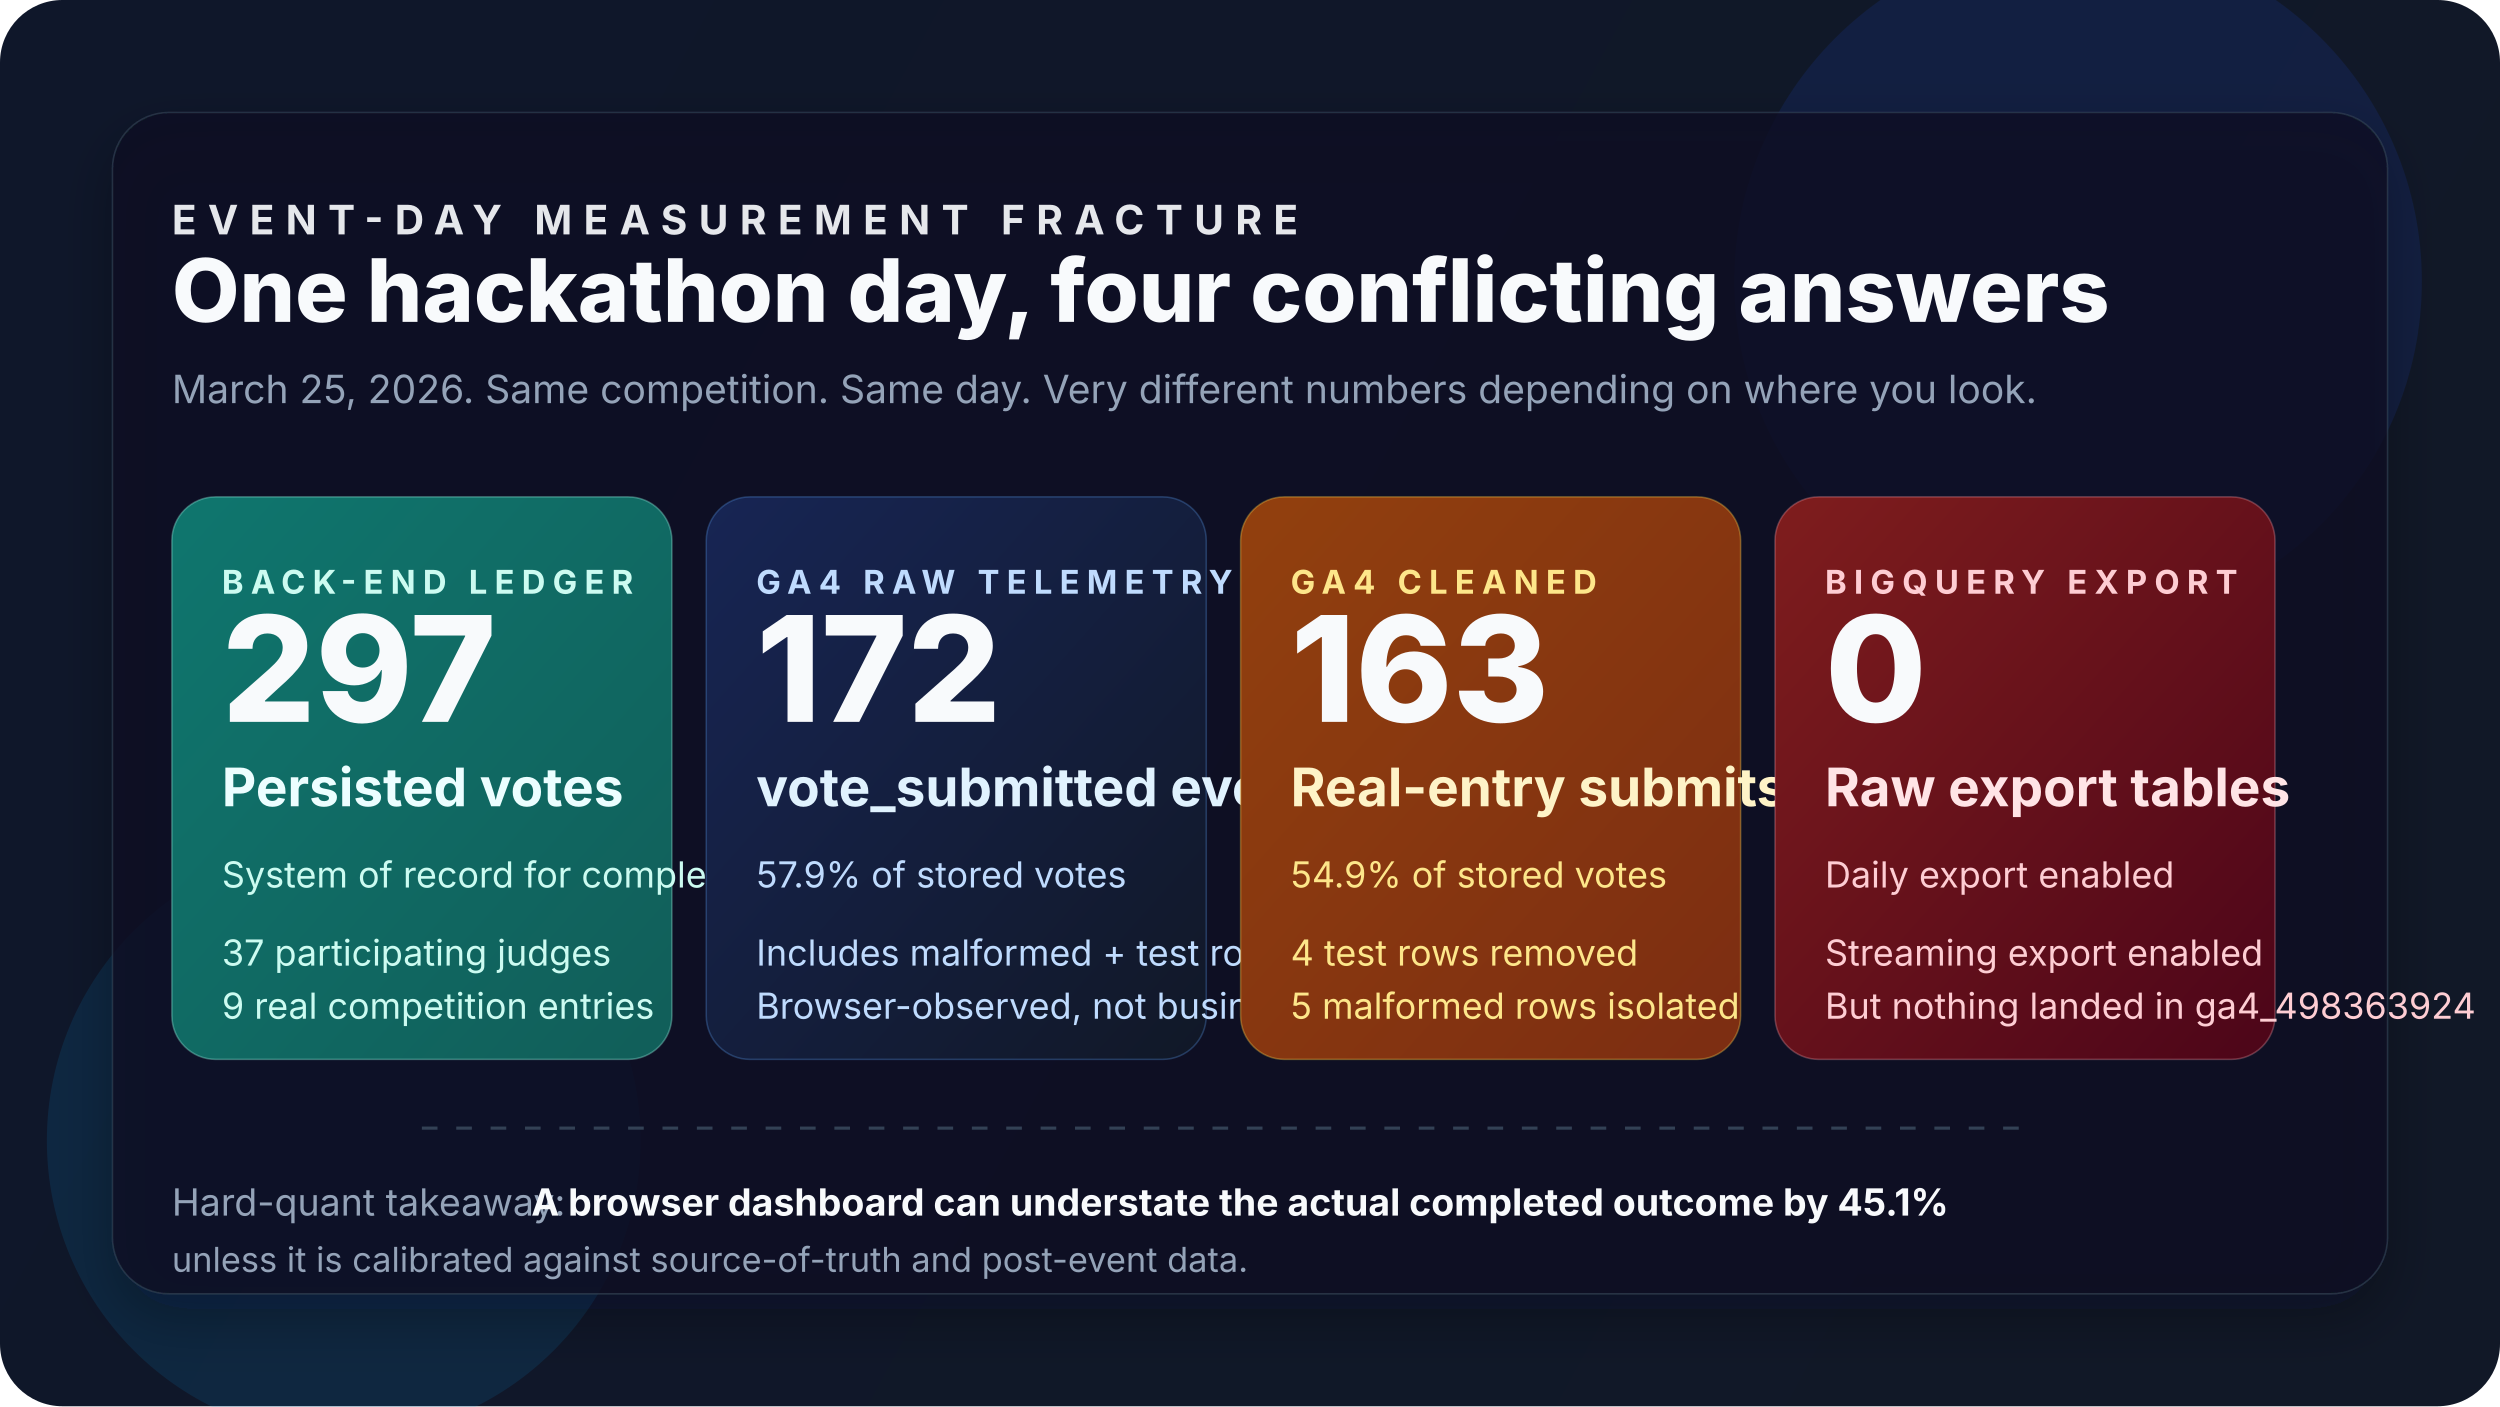
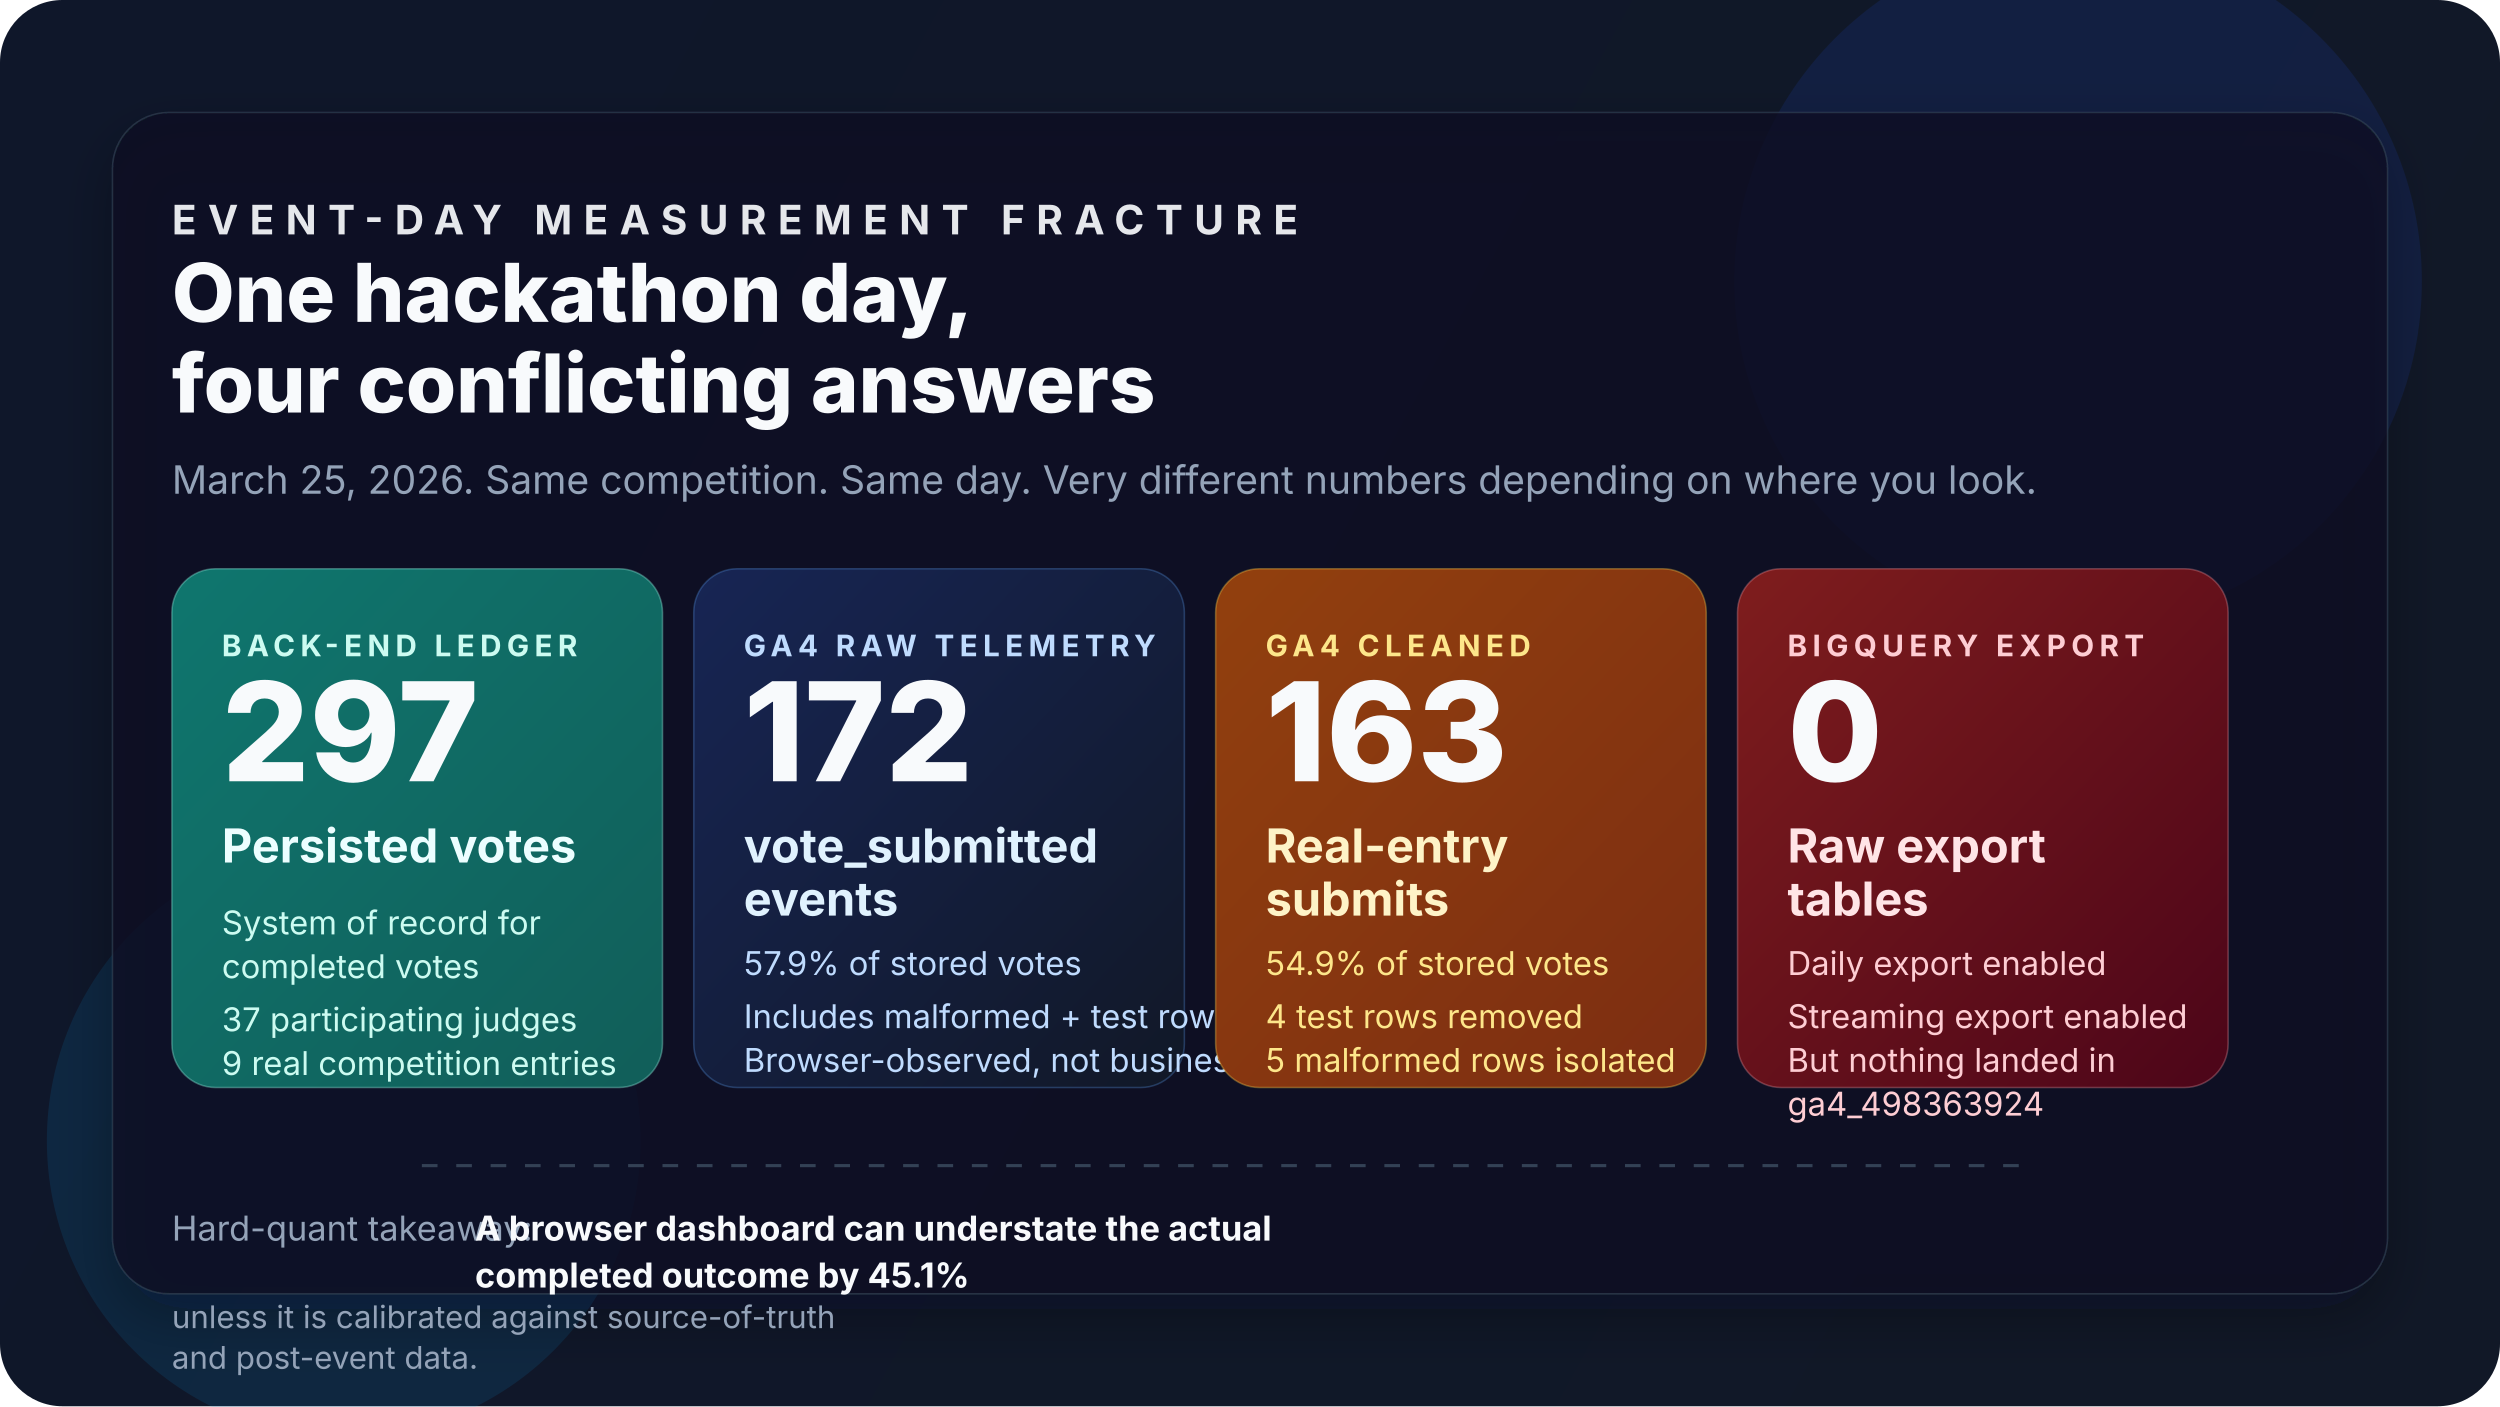
<svg xmlns="http://www.w3.org/2000/svg" width="1600" height="900" viewBox="0 0 1600 900" fill="none">
  <defs>
    <linearGradient id="bg" x1="120" y1="80" x2="1480" y2="820" gradientUnits="userSpaceOnUse">
      <stop stop-color="#0F172A" />
      <stop offset="1" stop-color="#111827" />
    </linearGradient>
    <linearGradient id="panel" x1="0" y1="0" x2="1" y2="1">
      <stop stop-color="#172554" />
      <stop offset="1" stop-color="#111827" />
    </linearGradient>
    <linearGradient id="good" x1="0" y1="0" x2="1" y2="1">
      <stop stop-color="#0F766E" />
      <stop offset="1" stop-color="#115E59" />
    </linearGradient>
    <linearGradient id="warn" x1="0" y1="0" x2="1" y2="1">
      <stop stop-color="#92400E" />
      <stop offset="1" stop-color="#7C2D12" />
    </linearGradient>
    <linearGradient id="bad" x1="0" y1="0" x2="1" y2="1">
      <stop stop-color="#7F1D1D" />
      <stop offset="1" stop-color="#4C0519" />
    </linearGradient>
    <filter id="shadow" x="0" y="0" width="1600" height="900" filterUnits="userSpaceOnUse" color-interpolation-filters="sRGB">
      <feDropShadow dx="0" dy="16" stdDeviation="18" flood-color="#020617" flood-opacity="0.35" />
    </filter>
  </defs>
  <rect width="1600" height="900" rx="40" fill="url(#bg)" />
  <circle cx="1330" cy="180" r="220" fill="#1D4ED8" fill-opacity="0.14" />
  <circle cx="220" cy="730" r="190" fill="#0EA5E9" fill-opacity="0.12" />
  <g filter="url(#shadow)">
    <rect x="72" y="72" width="1456" height="756" rx="36" fill="#0B1120" fill-opacity="0.78" stroke="#334155" stroke-opacity="0.65" />
  </g>
  <text x="110" y="150" fill="#E5E7EB" font-family="Inter, Arial, sans-serif" font-size="26" font-weight="700" letter-spacing="0.28em">EVENT-DAY MEASUREMENT FRACTURE</text>
-   <text x="110" y="206" fill="#F8FAFC" font-family="Inter, Arial, sans-serif" font-size="56" font-weight="800">One hackathon day, four conflicting answers</text>
-   <text x="110" y="258" fill="#94A3B8" font-family="Inter, Arial, sans-serif" font-size="25">March 25, 2026. Same competition. Same day. Very different numbers depending on where you look.</text>
-   <rect x="110" y="318" width="320" height="360" rx="28" fill="url(#good)" stroke="#99F6E4" stroke-opacity="0.35" />
-   <text x="142" y="380" fill="#CCFBF1" font-family="Inter, Arial, sans-serif" font-size="21" font-weight="700" letter-spacing="0.22em">BACK-END LEDGER</text>
-   <text x="142" y="462" fill="#F8FAFC" font-family="Inter, Arial, sans-serif" font-size="94" font-weight="800">297</text>
-   <text x="142" y="516" fill="#ECFEFF" font-family="Inter, Arial, sans-serif" font-size="34" font-weight="700">Persisted votes</text>
-   <text x="142" y="568" fill="#CCFBF1" font-family="Inter, Arial, sans-serif" font-size="23">System of record for completed votes</text>
-   <text x="142" y="618" fill="#CCFBF1" font-family="Inter, Arial, sans-serif" font-size="23">37 participating judges</text>
-   <text x="142" y="652" fill="#CCFBF1" font-family="Inter, Arial, sans-serif" font-size="23">9 real competition entries</text>
-   <rect x="452" y="318" width="320" height="360" rx="28" fill="url(#panel)" stroke="#60A5FA" stroke-opacity="0.28" />
-   <text x="484" y="380" fill="#BFDBFE" font-family="Inter, Arial, sans-serif" font-size="21" font-weight="700" letter-spacing="0.22em">GA4 RAW TELEMETRY</text>
-   <text x="484" y="462" fill="#F8FAFC" font-family="Inter, Arial, sans-serif" font-size="94" font-weight="800">172</text>
-   <text x="484" y="516" fill="#E0F2FE" font-family="Inter, Arial, sans-serif" font-size="34" font-weight="700">vote_submitted events</text>
-   <text x="484" y="568" fill="#BFDBFE" font-family="Inter, Arial, sans-serif" font-size="23">57.9% of stored votes</text>
-   <text x="484" y="618" fill="#BFDBFE" font-family="Inter, Arial, sans-serif" font-size="23">Includes malformed + test rows</text>
-   <text x="484" y="652" fill="#BFDBFE" font-family="Inter, Arial, sans-serif" font-size="23">Browser-observed, not business-final</text>
-   <rect x="794" y="318" width="320" height="360" rx="28" fill="url(#warn)" stroke="#FCD34D" stroke-opacity="0.34" />
-   <text x="826" y="380" fill="#FDE68A" font-family="Inter, Arial, sans-serif" font-size="21" font-weight="700" letter-spacing="0.22em">GA4 CLEANED</text>
-   <text x="826" y="462" fill="#F8FAFC" font-family="Inter, Arial, sans-serif" font-size="94" font-weight="800">163</text>
-   <text x="826" y="516" fill="#FEF3C7" font-family="Inter, Arial, sans-serif" font-size="34" font-weight="700">Real-entry submits</text>
-   <text x="826" y="568" fill="#FDE68A" font-family="Inter, Arial, sans-serif" font-size="23">54.9% of stored votes</text>
-   <text x="826" y="618" fill="#FDE68A" font-family="Inter, Arial, sans-serif" font-size="23">4 test rows removed</text>
-   <text x="826" y="652" fill="#FDE68A" font-family="Inter, Arial, sans-serif" font-size="23">5 malformed rows isolated</text>
-   <rect x="1136" y="318" width="320" height="360" rx="28" fill="url(#bad)" stroke="#FDA4AF" stroke-opacity="0.3" />
-   <text x="1168" y="380" fill="#FECDD3" font-family="Inter, Arial, sans-serif" font-size="21" font-weight="700" letter-spacing="0.22em">BIGQUERY EXPORT</text>
-   <text x="1168" y="462" fill="#F8FAFC" font-family="Inter, Arial, sans-serif" font-size="94" font-weight="800">0</text>
-   <text x="1168" y="516" fill="#FFE4E6" font-family="Inter, Arial, sans-serif" font-size="34" font-weight="700">Raw export tables</text>
-   <text x="1168" y="568" fill="#FECDD3" font-family="Inter, Arial, sans-serif" font-size="23">Daily export enabled</text>
-   <text x="1168" y="618" fill="#FECDD3" font-family="Inter, Arial, sans-serif" font-size="23">Streaming export enabled</text>
-   <text x="1168" y="652" fill="#FECDD3" font-family="Inter, Arial, sans-serif" font-size="23">But nothing landed in ga4_498363924</text>
-   <line x1="270" y1="722" x2="1296" y2="722" stroke="#334155" stroke-width="2" stroke-dasharray="10 12" />
-   <text x="110" y="778" fill="#94A3B8" font-family="Inter, Arial, sans-serif" font-size="24">Hard-quant takeaway:</text>
-   <text x="340" y="778" fill="#F8FAFC" font-family="Inter, Arial, sans-serif" font-size="24" font-weight="700">A browser dashboard can understate the actual completed outcome by 45.1%</text>
-   <text x="110" y="814" fill="#94A3B8" font-family="Inter, Arial, sans-serif" font-size="22">unless it is calibrated against source-of-truth and post-event data.</text>
+   <text fill="#F8FAFC" font-family="Inter, Arial, sans-serif" font-size="52" font-weight="800">
+     <tspan x="110" y="206">One hackathon day,</tspan>
+     <tspan x="110" y="264">four conflicting answers</tspan>
+   </text>
+   <text x="110" y="316" fill="#94A3B8" font-family="Inter, Arial, sans-serif" font-size="25">March 25, 2026. Same competition. Same day. Very different numbers depending on where you look.</text>
+   <rect x="110" y="364" width="314" height="332" rx="28" fill="url(#good)" stroke="#99F6E4" stroke-opacity="0.35" />
+   <text x="142" y="420" fill="#CCFBF1" font-family="Inter, Arial, sans-serif" font-size="19" font-weight="700" letter-spacing="0.18em">BACK-END LEDGER</text>
+   <text x="142" y="500" fill="#F8FAFC" font-family="Inter, Arial, sans-serif" font-size="88" font-weight="800">297</text>
+   <text x="142" y="552" fill="#ECFEFF" font-family="Inter, Arial, sans-serif" font-size="30" font-weight="700">Persisted votes</text>
+   <text fill="#CCFBF1" font-family="Inter, Arial, sans-serif" font-size="21">
+     <tspan x="142" y="598">System of record for</tspan>
+     <tspan x="142" y="626">completed votes</tspan>
+   </text>
+   <text x="142" y="660" fill="#CCFBF1" font-family="Inter, Arial, sans-serif" font-size="21">37 participating judges</text>
+   <text x="142" y="688" fill="#CCFBF1" font-family="Inter, Arial, sans-serif" font-size="21">9 real competition entries</text>
+   <rect x="444" y="364" width="314" height="332" rx="28" fill="url(#panel)" stroke="#60A5FA" stroke-opacity="0.28" />
+   <text x="476" y="420" fill="#BFDBFE" font-family="Inter, Arial, sans-serif" font-size="19" font-weight="700" letter-spacing="0.18em">GA4 RAW TELEMETRY</text>
+   <text x="476" y="500" fill="#F8FAFC" font-family="Inter, Arial, sans-serif" font-size="88" font-weight="800">172</text>
+   <text fill="#E0F2FE" font-family="Inter, Arial, sans-serif" font-size="30" font-weight="700">
+     <tspan x="476" y="552">vote_submitted</tspan>
+     <tspan x="476" y="586">events</tspan>
+   </text>
+   <text x="476" y="624" fill="#BFDBFE" font-family="Inter, Arial, sans-serif" font-size="21">57.9% of stored votes</text>
+   <text x="476" y="658" fill="#BFDBFE" font-family="Inter, Arial, sans-serif" font-size="21">Includes malformed + test rows</text>
+   <text x="476" y="686" fill="#BFDBFE" font-family="Inter, Arial, sans-serif" font-size="21">Browser-observed, not business-final</text>
+   <rect x="778" y="364" width="314" height="332" rx="28" fill="url(#warn)" stroke="#FCD34D" stroke-opacity="0.34" />
+   <text x="810" y="420" fill="#FDE68A" font-family="Inter, Arial, sans-serif" font-size="19" font-weight="700" letter-spacing="0.18em">GA4 CLEANED</text>
+   <text x="810" y="500" fill="#F8FAFC" font-family="Inter, Arial, sans-serif" font-size="88" font-weight="800">163</text>
+   <text fill="#FEF3C7" font-family="Inter, Arial, sans-serif" font-size="30" font-weight="700">
+     <tspan x="810" y="552">Real-entry</tspan>
+     <tspan x="810" y="586">submits</tspan>
+   </text>
+   <text x="810" y="624" fill="#FDE68A" font-family="Inter, Arial, sans-serif" font-size="21">54.9% of stored votes</text>
+   <text x="810" y="658" fill="#FDE68A" font-family="Inter, Arial, sans-serif" font-size="21">4 test rows removed</text>
+   <text x="810" y="686" fill="#FDE68A" font-family="Inter, Arial, sans-serif" font-size="21">5 malformed rows isolated</text>
+   <rect x="1112" y="364" width="314" height="332" rx="28" fill="url(#bad)" stroke="#FDA4AF" stroke-opacity="0.3" />
+   <text x="1144" y="420" fill="#FECDD3" font-family="Inter, Arial, sans-serif" font-size="19" font-weight="700" letter-spacing="0.18em">BIGQUERY EXPORT</text>
+   <text x="1144" y="500" fill="#F8FAFC" font-family="Inter, Arial, sans-serif" font-size="88" font-weight="800">0</text>
+   <text fill="#FFE4E6" font-family="Inter, Arial, sans-serif" font-size="30" font-weight="700">
+     <tspan x="1144" y="552">Raw export</tspan>
+     <tspan x="1144" y="586">tables</tspan>
+   </text>
+   <text x="1144" y="624" fill="#FECDD3" font-family="Inter, Arial, sans-serif" font-size="21">Daily export enabled</text>
+   <text x="1144" y="658" fill="#FECDD3" font-family="Inter, Arial, sans-serif" font-size="21">Streaming export enabled</text>
+   <text fill="#FECDD3" font-family="Inter, Arial, sans-serif" font-size="21">
+     <tspan x="1144" y="686">But nothing landed in</tspan>
+     <tspan x="1144" y="714">ga4_498363924</tspan>
+   </text>
+   <line x1="270" y1="746" x2="1296" y2="746" stroke="#334155" stroke-width="2" stroke-dasharray="10 12" />
+   <text x="110" y="794" fill="#94A3B8" font-family="Inter, Arial, sans-serif" font-size="22">Hard-quant takeaway:</text>
+   <text fill="#F8FAFC" font-family="Inter, Arial, sans-serif" font-size="22" font-weight="700">
+     <tspan x="304" y="794">A browser dashboard can understate the actual</tspan>
+     <tspan x="304" y="824">completed outcome by 45.1%</tspan>
+   </text>
+   <text fill="#94A3B8" font-family="Inter, Arial, sans-serif" font-size="20">
+     <tspan x="110" y="850">unless it is calibrated against source-of-truth</tspan>
+     <tspan x="110" y="876">and post-event data.</tspan>
+   </text>
</svg>
